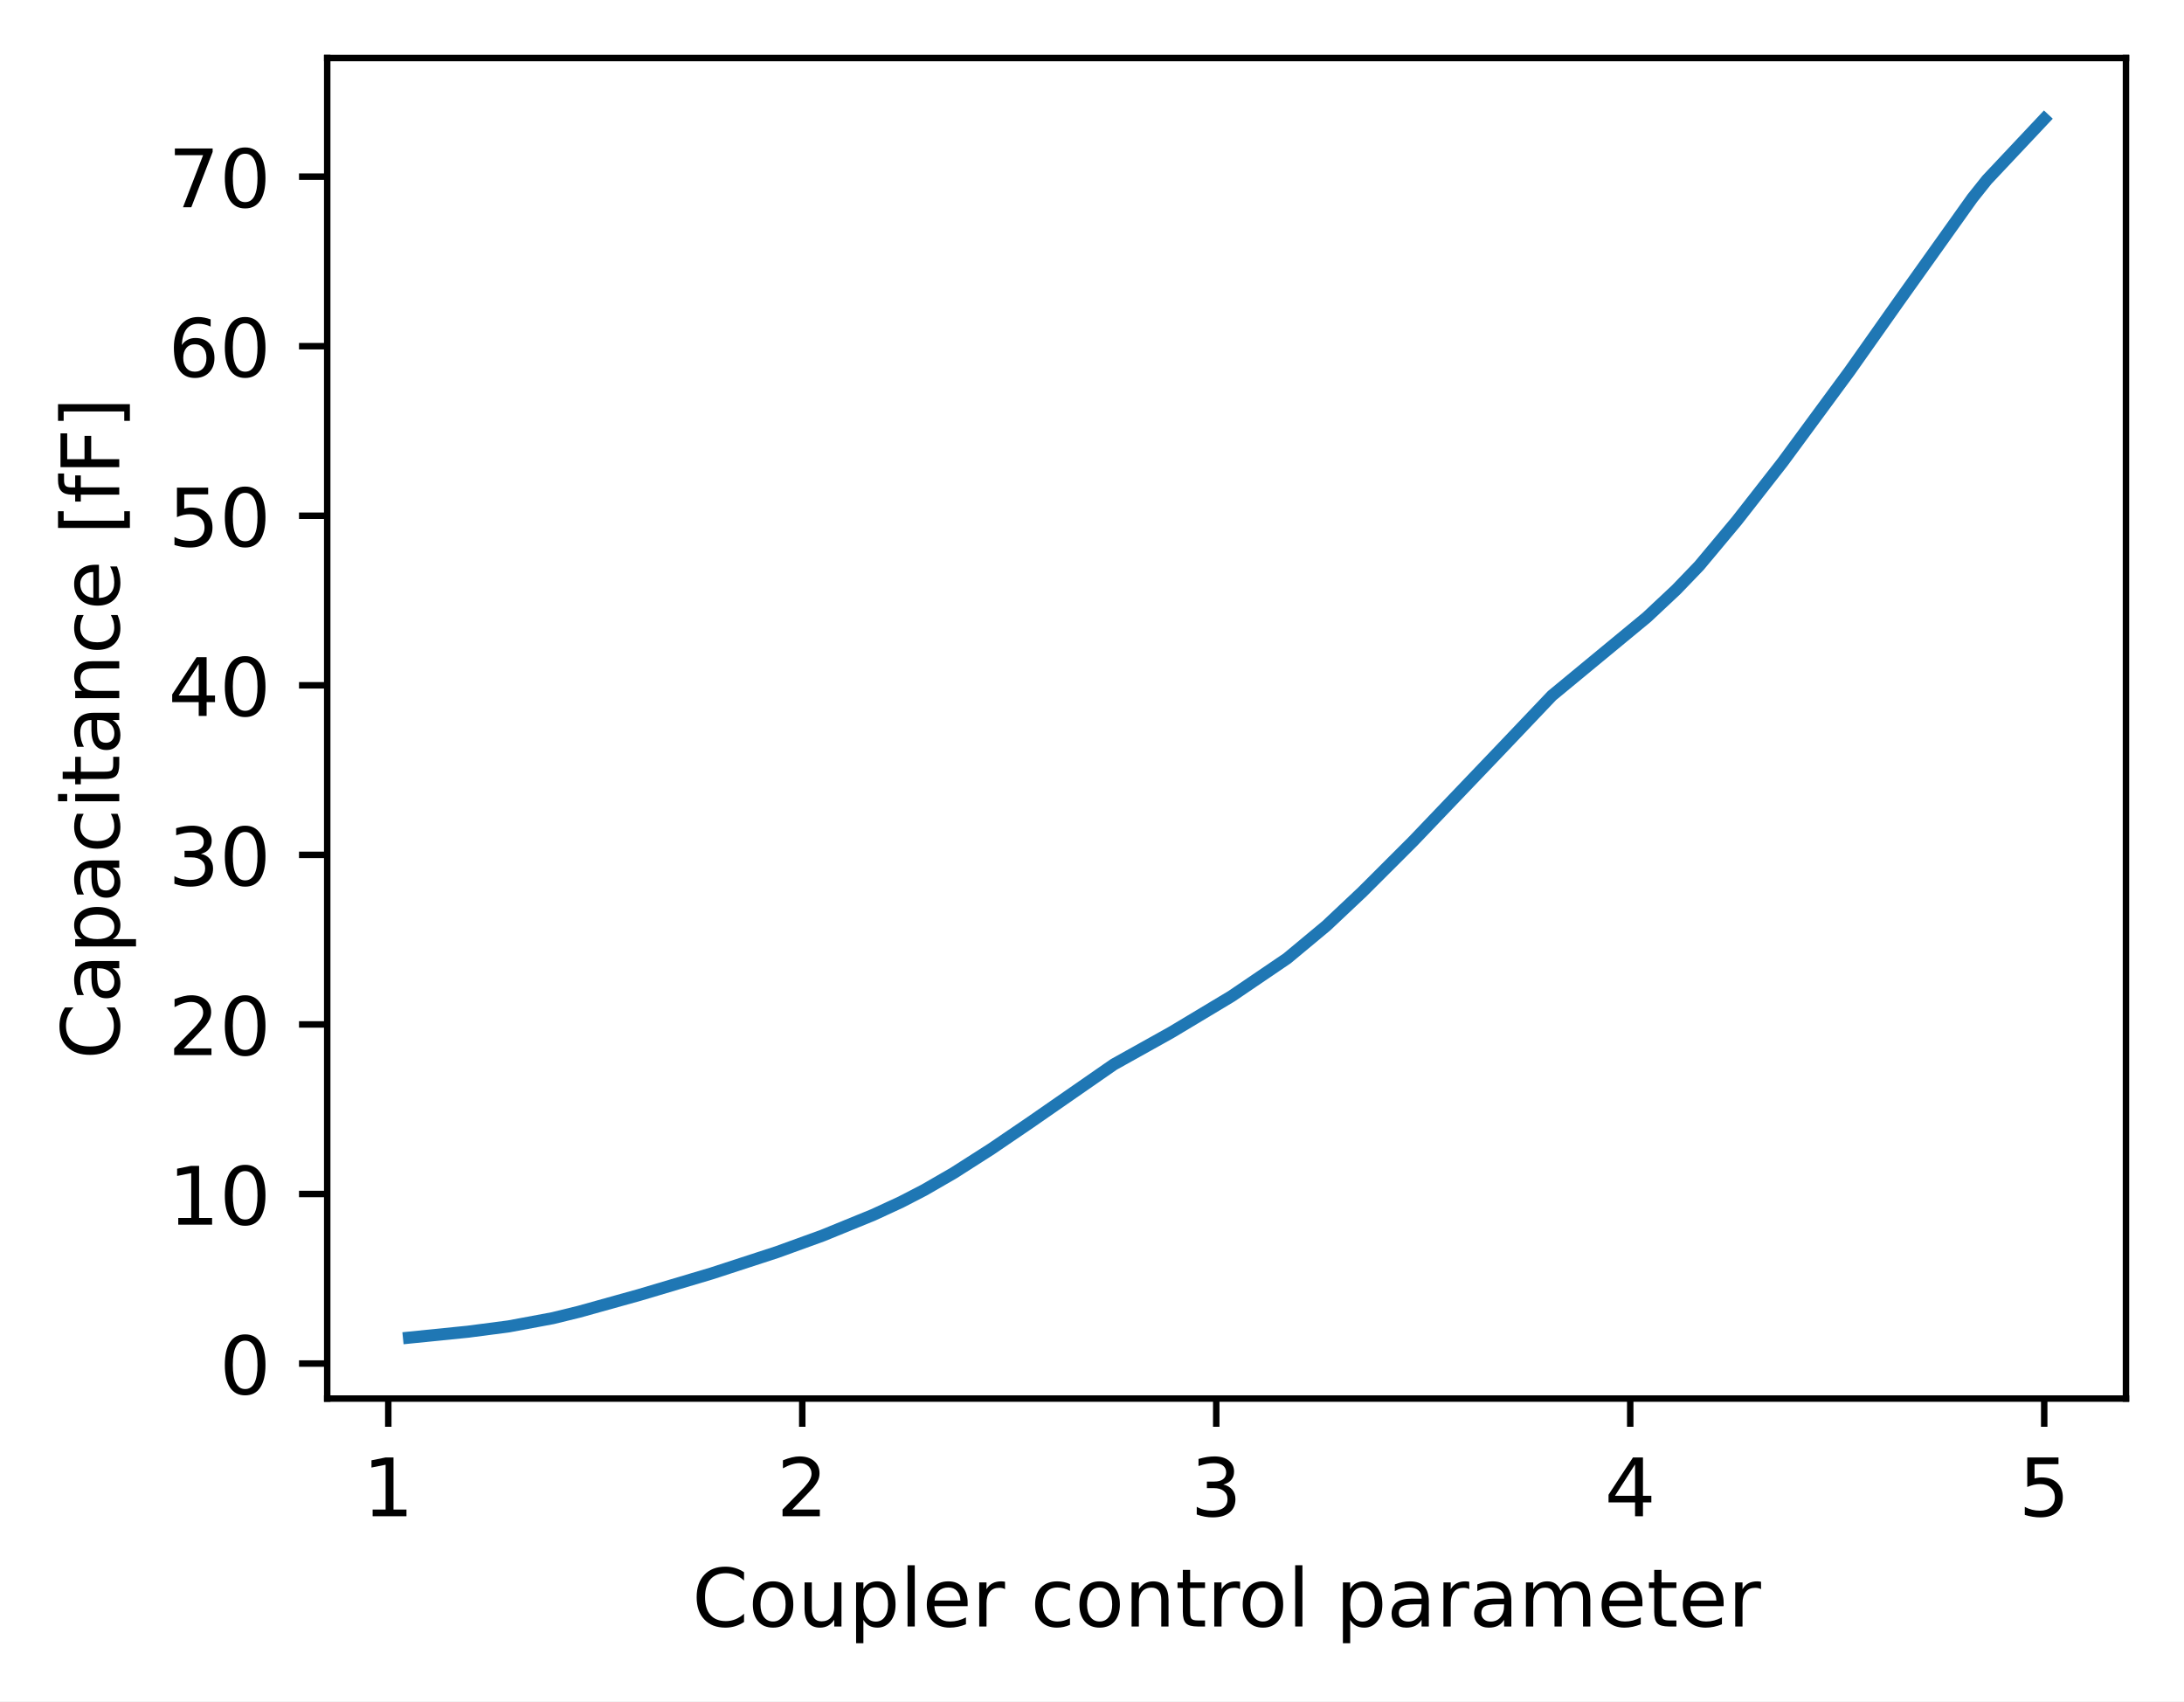
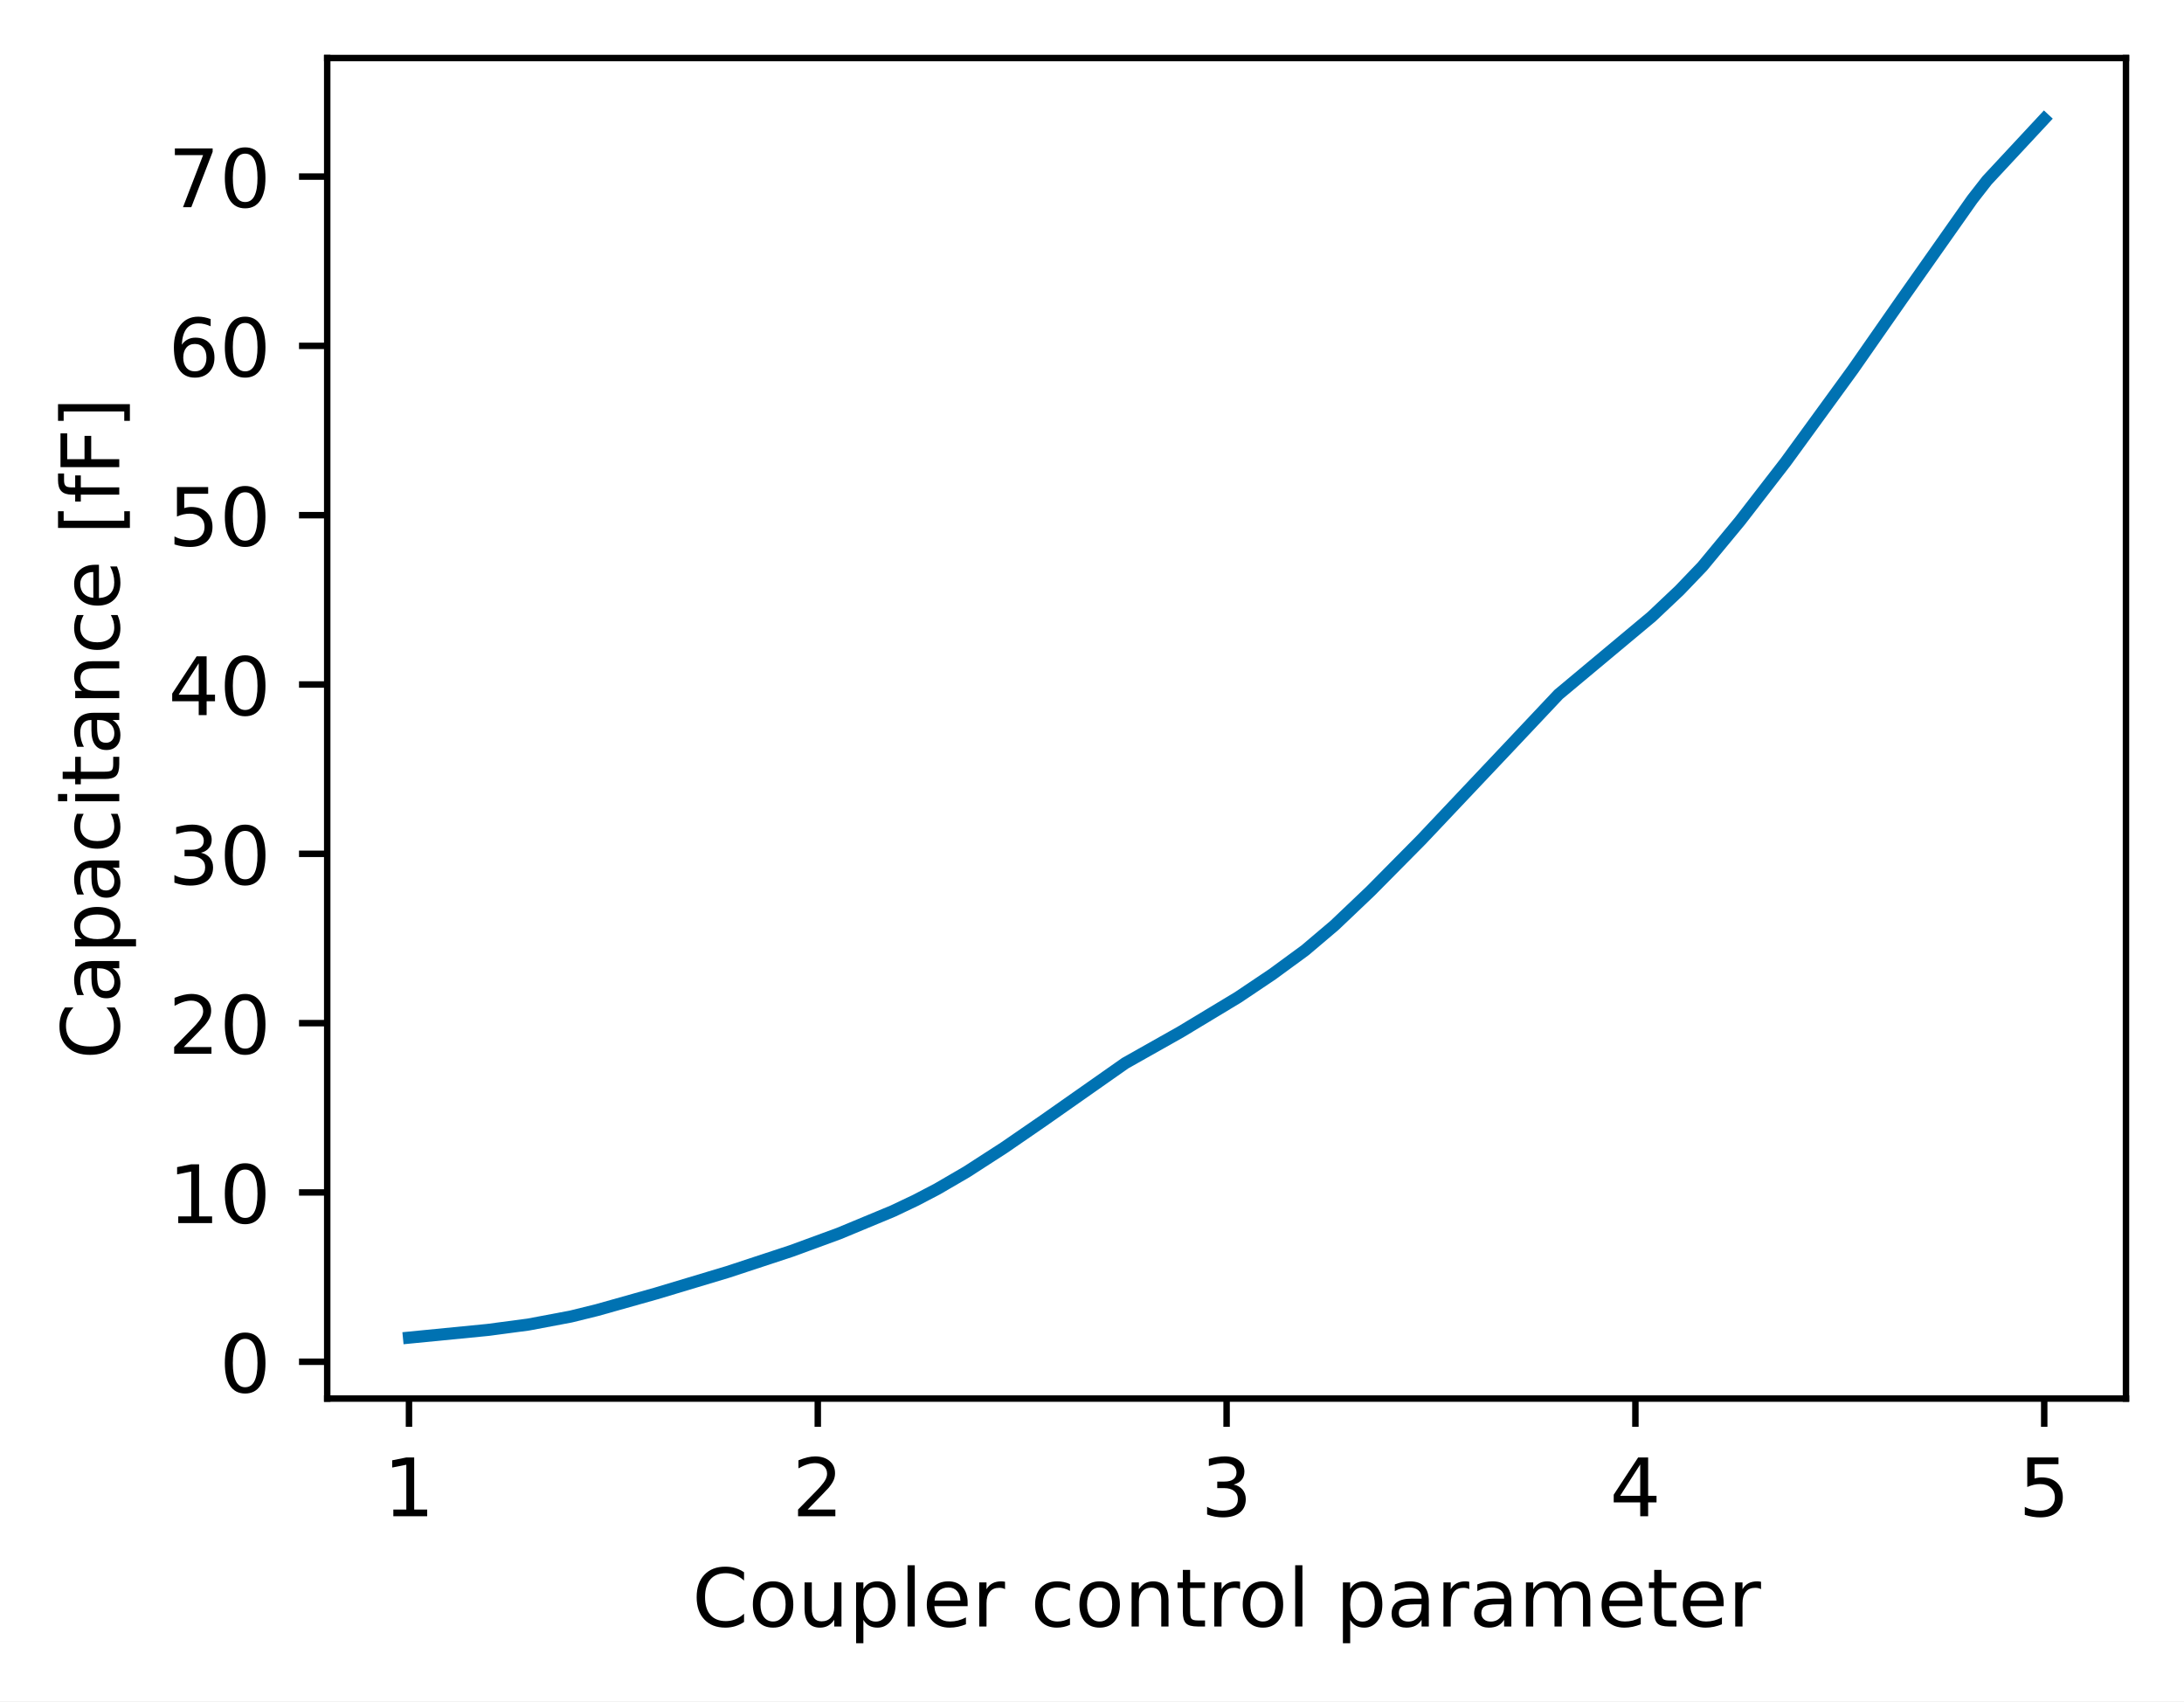
<svg xmlns="http://www.w3.org/2000/svg" xmlns:xlink="http://www.w3.org/1999/xlink" width="271.003pt" height="211.076pt" viewBox="0 0 271.003 211.076" version="1.1">
  <defs>
    <style type="text/css">*{stroke-linejoin: round; stroke-linecap: butt}</style>
  </defs>
  <g id="figure_1">
    <g id="patch_1">
      <path d="M 0 211.076  L 271.003 211.076  L 271.003 0  L 0 0  z " style="fill: #ffffff" />
    </g>
    <g id="axes_1">
      <g id="patch_2">
        <path d="M 40.603 173.52  L 263.803 173.52  L 263.803 7.2  L 40.603 7.2  z " style="fill: #ffffff" />
      </g>
      <g id="matplotlib.axis_1">
        <g id="xtick_1">
          <g id="line2d_1">
            <defs>
-               <path id="md0e88b040d" d="M 0 0  L 0 3.5  " style="stroke: #000000; stroke-width: 0.8" />
+               <path id="mb23fdd625f" d="M 0 0  L 0 3.5  " style="stroke: #000000; stroke-width: 0.8" />
            </defs>
            <g>
-               <use xlink:href="#md0e88b040d" x="48.18" y="173.52" style="stroke: #000000; stroke-width: 0.8" />
+               <use xlink:href="#mb23fdd625f" x="50.749" y="173.52" style="stroke: #000000; stroke-width: 0.8" />
            </g>
          </g>
          <g id="text_1">
-             <g transform="translate(44.99886 188.1184) scale(0.1 -0.1)">
+             <g transform="translate(47.56733 188.1184) scale(0.1 -0.1)">
              <defs>
                <path id="DejaVuSans-31" d="M 794 531  L 1825 531  L 1825 4091  L 703 3866  L 703 4441  L 1819 4666  L 2450 4666  L 2450 531  L 3481 531  L 3481 0  L 794 0  L 794 531  z " transform="scale(0.015625)" />
              </defs>
              <use xlink:href="#DejaVuSans-31" />
            </g>
          </g>
        </g>
        <g id="xtick_2">
          <g id="line2d_2">
            <g>
-               <use xlink:href="#md0e88b040d" x="99.549" y="173.52" style="stroke: #000000; stroke-width: 0.8" />
+               <use xlink:href="#mb23fdd625f" x="101.476" y="173.52" style="stroke: #000000; stroke-width: 0.8" />
            </g>
          </g>
          <g id="text_2">
-             <g transform="translate(96.36825 188.1184) scale(0.1 -0.1)">
+             <g transform="translate(98.2946 188.1184) scale(0.1 -0.1)">
              <defs>
                <path id="DejaVuSans-32" d="M 1228 531  L 3431 531  L 3431 0  L 469 0  L 469 531  Q 828 903 1448 1529  Q 2069 2156 2228 2338  Q 2531 2678 2651 2914  Q 2772 3150 2772 3378  Q 2772 3750 2511 3984  Q 2250 4219 1831 4219  Q 1534 4219 1204 4116  Q 875 4013 500 3803  L 500 4441  Q 881 4594 1212 4672  Q 1544 4750 1819 4750  Q 2544 4750 2975 4387  Q 3406 4025 3406 3419  Q 3406 3131 3298 2873  Q 3191 2616 2906 2266  Q 2828 2175 2409 1742  Q 1991 1309 1228 531  z " transform="scale(0.015625)" />
              </defs>
              <use xlink:href="#DejaVuSans-32" />
            </g>
          </g>
        </g>
        <g id="xtick_3">
          <g id="line2d_3">
            <g>
-               <use xlink:href="#md0e88b040d" x="150.919" y="173.52" style="stroke: #000000; stroke-width: 0.8" />
+               <use xlink:href="#mb23fdd625f" x="152.203" y="173.52" style="stroke: #000000; stroke-width: 0.8" />
            </g>
          </g>
          <g id="text_3">
-             <g transform="translate(147.7376 188.1184) scale(0.1 -0.1)">
+             <g transform="translate(149.0219 188.1184) scale(0.1 -0.1)">
              <defs>
                <path id="DejaVuSans-33" d="M 2597 2516  Q 3050 2419 3304 2112  Q 3559 1806 3559 1356  Q 3559 666 3084 287  Q 2609 -91 1734 -91  Q 1441 -91 1130 -33  Q 819 25 488 141  L 488 750  Q 750 597 1062 519  Q 1375 441 1716 441  Q 2309 441 2620 675  Q 2931 909 2931 1356  Q 2931 1769 2642 2001  Q 2353 2234 1838 2234  L 1294 2234  L 1294 2753  L 1863 2753  Q 2328 2753 2575 2939  Q 2822 3125 2822 3475  Q 2822 3834 2567 4026  Q 2313 4219 1838 4219  Q 1578 4219 1281 4162  Q 984 4106 628 3988  L 628 4550  Q 988 4650 1302 4700  Q 1616 4750 1894 4750  Q 2613 4750 3031 4423  Q 3450 4097 3450 3541  Q 3450 3153 3228 2886  Q 3006 2619 2597 2516  z " transform="scale(0.015625)" />
              </defs>
              <use xlink:href="#DejaVuSans-33" />
            </g>
          </g>
        </g>
        <g id="xtick_4">
          <g id="line2d_4">
            <g>
-               <use xlink:href="#md0e88b040d" x="202.288" y="173.52" style="stroke: #000000; stroke-width: 0.8" />
+               <use xlink:href="#mb23fdd625f" x="202.93" y="173.52" style="stroke: #000000; stroke-width: 0.8" />
            </g>
          </g>
          <g id="text_4">
-             <g transform="translate(199.107 188.1184) scale(0.1 -0.1)">
+             <g transform="translate(199.7491 188.1184) scale(0.1 -0.1)">
              <defs>
                <path id="DejaVuSans-34" d="M 2419 4116  L 825 1625  L 2419 1625  L 2419 4116  z M 2253 4666  L 3047 4666  L 3047 1625  L 3713 1625  L 3713 1100  L 3047 1100  L 3047 0  L 2419 0  L 2419 1100  L 313 1100  L 313 1709  L 2253 4666  z " transform="scale(0.015625)" />
              </defs>
              <use xlink:href="#DejaVuSans-34" />
            </g>
          </g>
        </g>
        <g id="xtick_5">
          <g id="line2d_5">
            <g>
-               <use xlink:href="#md0e88b040d" x="253.658" y="173.52" style="stroke: #000000; stroke-width: 0.8" />
+               <use xlink:href="#mb23fdd625f" x="253.658" y="173.52" style="stroke: #000000; stroke-width: 0.8" />
            </g>
          </g>
          <g id="text_5">
            <g transform="translate(250.4764 188.1184) scale(0.1 -0.1)">
              <defs>
                <path id="DejaVuSans-35" d="M 691 4666  L 3169 4666  L 3169 4134  L 1269 4134  L 1269 2991  Q 1406 3038 1543 3061  Q 1681 3084 1819 3084  Q 2600 3084 3056 2656  Q 3513 2228 3513 1497  Q 3513 744 3044 326  Q 2575 -91 1722 -91  Q 1428 -91 1123 -41  Q 819 9 494 109  L 494 744  Q 775 591 1075 516  Q 1375 441 1709 441  Q 2250 441 2565 725  Q 2881 1009 2881 1497  Q 2881 1984 2565 2268  Q 2250 2553 1709 2553  Q 1456 2553 1204 2497  Q 953 2441 691 2322  L 691 4666  z " transform="scale(0.015625)" />
              </defs>
              <use xlink:href="#DejaVuSans-35" />
            </g>
          </g>
        </g>
        <g id="text_6">
          <g transform="translate(85.88438 201.7966) scale(0.1 -0.1)">
            <defs>
              <path id="DejaVuSans-43" d="M 4122 4306  L 4122 3641  Q 3803 3938 3442 4084  Q 3081 4231 2675 4231  Q 1875 4231 1450 3742  Q 1025 3253 1025 2328  Q 1025 1406 1450 917  Q 1875 428 2675 428  Q 3081 428 3442 575  Q 3803 722 4122 1019  L 4122 359  Q 3791 134 3420 21  Q 3050 -91 2638 -91  Q 1578 -91 968 557  Q 359 1206 359 2328  Q 359 3453 968 4101  Q 1578 4750 2638 4750  Q 3056 4750 3426 4639  Q 3797 4528 4122 4306  z " transform="scale(0.015625)" />
              <path id="DejaVuSans-6f" d="M 1959 3097  Q 1497 3097 1228 2736  Q 959 2375 959 1747  Q 959 1119 1226 758  Q 1494 397 1959 397  Q 2419 397 2687 759  Q 2956 1122 2956 1747  Q 2956 2369 2687 2733  Q 2419 3097 1959 3097  z M 1959 3584  Q 2709 3584 3137 3096  Q 3566 2609 3566 1747  Q 3566 888 3137 398  Q 2709 -91 1959 -91  Q 1206 -91 779 398  Q 353 888 353 1747  Q 353 2609 779 3096  Q 1206 3584 1959 3584  z " transform="scale(0.015625)" />
              <path id="DejaVuSans-75" d="M 544 1381  L 544 3500  L 1119 3500  L 1119 1403  Q 1119 906 1312 657  Q 1506 409 1894 409  Q 2359 409 2629 706  Q 2900 1003 2900 1516  L 2900 3500  L 3475 3500  L 3475 0  L 2900 0  L 2900 538  Q 2691 219 2414 64  Q 2138 -91 1772 -91  Q 1169 -91 856 284  Q 544 659 544 1381  z M 1991 3584  L 1991 3584  z " transform="scale(0.015625)" />
              <path id="DejaVuSans-70" d="M 1159 525  L 1159 -1331  L 581 -1331  L 581 3500  L 1159 3500  L 1159 2969  Q 1341 3281 1617 3432  Q 1894 3584 2278 3584  Q 2916 3584 3314 3078  Q 3713 2572 3713 1747  Q 3713 922 3314 415  Q 2916 -91 2278 -91  Q 1894 -91 1617 61  Q 1341 213 1159 525  z M 3116 1747  Q 3116 2381 2855 2742  Q 2594 3103 2138 3103  Q 1681 3103 1420 2742  Q 1159 2381 1159 1747  Q 1159 1113 1420 752  Q 1681 391 2138 391  Q 2594 391 2855 752  Q 3116 1113 3116 1747  z " transform="scale(0.015625)" />
              <path id="DejaVuSans-6c" d="M 603 4863  L 1178 4863  L 1178 0  L 603 0  L 603 4863  z " transform="scale(0.015625)" />
              <path id="DejaVuSans-65" d="M 3597 1894  L 3597 1613  L 953 1613  Q 991 1019 1311 708  Q 1631 397 2203 397  Q 2534 397 2845 478  Q 3156 559 3463 722  L 3463 178  Q 3153 47 2828 -22  Q 2503 -91 2169 -91  Q 1331 -91 842 396  Q 353 884 353 1716  Q 353 2575 817 3079  Q 1281 3584 2069 3584  Q 2775 3584 3186 3129  Q 3597 2675 3597 1894  z M 3022 2063  Q 3016 2534 2758 2815  Q 2500 3097 2075 3097  Q 1594 3097 1305 2825  Q 1016 2553 972 2059  L 3022 2063  z " transform="scale(0.015625)" />
              <path id="DejaVuSans-72" d="M 2631 2963  Q 2534 3019 2420 3045  Q 2306 3072 2169 3072  Q 1681 3072 1420 2755  Q 1159 2438 1159 1844  L 1159 0  L 581 0  L 581 3500  L 1159 3500  L 1159 2956  Q 1341 3275 1631 3429  Q 1922 3584 2338 3584  Q 2397 3584 2469 3576  Q 2541 3569 2628 3553  L 2631 2963  z " transform="scale(0.015625)" />
              <path id="DejaVuSans-20" transform="scale(0.015625)" />
              <path id="DejaVuSans-63" d="M 3122 3366  L 3122 2828  Q 2878 2963 2633 3030  Q 2388 3097 2138 3097  Q 1578 3097 1268 2742  Q 959 2388 959 1747  Q 959 1106 1268 751  Q 1578 397 2138 397  Q 2388 397 2633 464  Q 2878 531 3122 666  L 3122 134  Q 2881 22 2623 -34  Q 2366 -91 2075 -91  Q 1284 -91 818 406  Q 353 903 353 1747  Q 353 2603 823 3093  Q 1294 3584 2113 3584  Q 2378 3584 2631 3529  Q 2884 3475 3122 3366  z " transform="scale(0.015625)" />
              <path id="DejaVuSans-6e" d="M 3513 2113  L 3513 0  L 2938 0  L 2938 2094  Q 2938 2591 2744 2837  Q 2550 3084 2163 3084  Q 1697 3084 1428 2787  Q 1159 2491 1159 1978  L 1159 0  L 581 0  L 581 3500  L 1159 3500  L 1159 2956  Q 1366 3272 1645 3428  Q 1925 3584 2291 3584  Q 2894 3584 3203 3211  Q 3513 2838 3513 2113  z " transform="scale(0.015625)" />
              <path id="DejaVuSans-74" d="M 1172 4494  L 1172 3500  L 2356 3500  L 2356 3053  L 1172 3053  L 1172 1153  Q 1172 725 1289 603  Q 1406 481 1766 481  L 2356 481  L 2356 0  L 1766 0  Q 1100 0 847 248  Q 594 497 594 1153  L 594 3053  L 172 3053  L 172 3500  L 594 3500  L 594 4494  L 1172 4494  z " transform="scale(0.015625)" />
              <path id="DejaVuSans-61" d="M 2194 1759  Q 1497 1759 1228 1600  Q 959 1441 959 1056  Q 959 750 1161 570  Q 1363 391 1709 391  Q 2188 391 2477 730  Q 2766 1069 2766 1631  L 2766 1759  L 2194 1759  z M 3341 1997  L 3341 0  L 2766 0  L 2766 531  Q 2569 213 2275 61  Q 1981 -91 1556 -91  Q 1019 -91 701 211  Q 384 513 384 1019  Q 384 1609 779 1909  Q 1175 2209 1959 2209  L 2766 2209  L 2766 2266  Q 2766 2663 2505 2880  Q 2244 3097 1772 3097  Q 1472 3097 1187 3025  Q 903 2953 641 2809  L 641 3341  Q 956 3463 1253 3523  Q 1550 3584 1831 3584  Q 2591 3584 2966 3190  Q 3341 2797 3341 1997  z " transform="scale(0.015625)" />
              <path id="DejaVuSans-6d" d="M 3328 2828  Q 3544 3216 3844 3400  Q 4144 3584 4550 3584  Q 5097 3584 5394 3201  Q 5691 2819 5691 2113  L 5691 0  L 5113 0  L 5113 2094  Q 5113 2597 4934 2840  Q 4756 3084 4391 3084  Q 3944 3084 3684 2787  Q 3425 2491 3425 1978  L 3425 0  L 2847 0  L 2847 2094  Q 2847 2600 2669 2842  Q 2491 3084 2119 3084  Q 1678 3084 1418 2786  Q 1159 2488 1159 1978  L 1159 0  L 581 0  L 581 3500  L 1159 3500  L 1159 2956  Q 1356 3278 1631 3431  Q 1906 3584 2284 3584  Q 2666 3584 2933 3390  Q 3200 3197 3328 2828  z " transform="scale(0.015625)" />
            </defs>
            <use xlink:href="#DejaVuSans-43" />
            <use xlink:href="#DejaVuSans-6f" x="69.824" />
            <use xlink:href="#DejaVuSans-75" x="131.006" />
            <use xlink:href="#DejaVuSans-70" x="194.385" />
            <use xlink:href="#DejaVuSans-6c" x="257.861" />
            <use xlink:href="#DejaVuSans-65" x="285.645" />
            <use xlink:href="#DejaVuSans-72" x="347.168" />
            <use xlink:href="#DejaVuSans-20" x="388.281" />
            <use xlink:href="#DejaVuSans-63" x="420.068" />
            <use xlink:href="#DejaVuSans-6f" x="475.049" />
            <use xlink:href="#DejaVuSans-6e" x="536.23" />
            <use xlink:href="#DejaVuSans-74" x="599.609" />
            <use xlink:href="#DejaVuSans-72" x="638.818" />
            <use xlink:href="#DejaVuSans-6f" x="677.682" />
            <use xlink:href="#DejaVuSans-6c" x="738.863" />
            <use xlink:href="#DejaVuSans-20" x="766.646" />
            <use xlink:href="#DejaVuSans-70" x="798.434" />
            <use xlink:href="#DejaVuSans-61" x="861.91" />
            <use xlink:href="#DejaVuSans-72" x="923.189" />
            <use xlink:href="#DejaVuSans-61" x="964.303" />
            <use xlink:href="#DejaVuSans-6d" x="1025.582" />
            <use xlink:href="#DejaVuSans-65" x="1122.994" />
            <use xlink:href="#DejaVuSans-74" x="1184.518" />
            <use xlink:href="#DejaVuSans-65" x="1223.727" />
            <use xlink:href="#DejaVuSans-72" x="1285.25" />
          </g>
        </g>
      </g>
      <g id="matplotlib.axis_2">
        <g id="ytick_1">
          <g id="line2d_6">
            <defs>
-               <path id="mf14ef33ff7" d="M 0 0  L -3.5 0  " style="stroke: #000000; stroke-width: 0.8" />
+               <path id="m7cc6c9fce1" d="M 0 0  L -3.5 0  " style="stroke: #000000; stroke-width: 0.8" />
            </defs>
            <g>
-               <use xlink:href="#mf14ef33ff7" x="40.603" y="169.177" style="stroke: #000000; stroke-width: 0.8" />
+               <use xlink:href="#m7cc6c9fce1" x="40.603" y="168.952" style="stroke: #000000; stroke-width: 0.8" />
            </g>
          </g>
          <g id="text_7">
-             <g transform="translate(27.24063 172.9764) scale(0.1 -0.1)">
+             <g transform="translate(27.24063 172.7515) scale(0.1 -0.1)">
              <defs>
                <path id="DejaVuSans-30" d="M 2034 4250  Q 1547 4250 1301 3770  Q 1056 3291 1056 2328  Q 1056 1369 1301 889  Q 1547 409 2034 409  Q 2525 409 2770 889  Q 3016 1369 3016 2328  Q 3016 3291 2770 3770  Q 2525 4250 2034 4250  z M 2034 4750  Q 2819 4750 3233 4129  Q 3647 3509 3647 2328  Q 3647 1150 3233 529  Q 2819 -91 2034 -91  Q 1250 -91 836 529  Q 422 1150 422 2328  Q 422 3509 836 4129  Q 1250 4750 2034 4750  z " transform="scale(0.015625)" />
              </defs>
              <use xlink:href="#DejaVuSans-30" />
            </g>
          </g>
        </g>
        <g id="ytick_2">
          <g id="line2d_7">
            <g>
-               <use xlink:href="#mf14ef33ff7" x="40.603" y="148.14" style="stroke: #000000; stroke-width: 0.8" />
+               <use xlink:href="#m7cc6c9fce1" x="40.603" y="147.946" style="stroke: #000000; stroke-width: 0.8" />
            </g>
          </g>
          <g id="text_8">
-             <g transform="translate(20.87813 151.9391) scale(0.1 -0.1)">
+             <g transform="translate(20.87813 151.7448) scale(0.1 -0.1)">
              <use xlink:href="#DejaVuSans-31" />
              <use xlink:href="#DejaVuSans-30" x="63.623" />
            </g>
          </g>
        </g>
        <g id="ytick_3">
          <g id="line2d_8">
            <g>
-               <use xlink:href="#mf14ef33ff7" x="40.603" y="127.103" style="stroke: #000000; stroke-width: 0.8" />
+               <use xlink:href="#m7cc6c9fce1" x="40.603" y="126.939" style="stroke: #000000; stroke-width: 0.8" />
            </g>
          </g>
          <g id="text_9">
-             <g transform="translate(20.87813 130.9017) scale(0.1 -0.1)">
+             <g transform="translate(20.87813 130.7381) scale(0.1 -0.1)">
              <use xlink:href="#DejaVuSans-32" />
              <use xlink:href="#DejaVuSans-30" x="63.623" />
            </g>
          </g>
        </g>
        <g id="ytick_4">
          <g id="line2d_9">
            <g>
-               <use xlink:href="#mf14ef33ff7" x="40.603" y="106.065" style="stroke: #000000; stroke-width: 0.8" />
+               <use xlink:href="#m7cc6c9fce1" x="40.603" y="105.932" style="stroke: #000000; stroke-width: 0.8" />
            </g>
          </g>
          <g id="text_10">
-             <g transform="translate(20.87813 109.8644) scale(0.1 -0.1)">
+             <g transform="translate(20.87813 109.7315) scale(0.1 -0.1)">
              <use xlink:href="#DejaVuSans-33" />
              <use xlink:href="#DejaVuSans-30" x="63.623" />
            </g>
          </g>
        </g>
        <g id="ytick_5">
          <g id="line2d_10">
            <g>
-               <use xlink:href="#mf14ef33ff7" x="40.603" y="85.028" style="stroke: #000000; stroke-width: 0.8" />
+               <use xlink:href="#m7cc6c9fce1" x="40.603" y="84.926" style="stroke: #000000; stroke-width: 0.8" />
            </g>
          </g>
          <g id="text_11">
-             <g transform="translate(20.87813 88.82712) scale(0.1 -0.1)">
+             <g transform="translate(20.87813 88.72478) scale(0.1 -0.1)">
              <use xlink:href="#DejaVuSans-34" />
              <use xlink:href="#DejaVuSans-30" x="63.623" />
            </g>
          </g>
        </g>
        <g id="ytick_6">
          <g id="line2d_11">
            <g>
-               <use xlink:href="#mf14ef33ff7" x="40.603" y="63.991" style="stroke: #000000; stroke-width: 0.8" />
+               <use xlink:href="#m7cc6c9fce1" x="40.603" y="63.919" style="stroke: #000000; stroke-width: 0.8" />
            </g>
          </g>
          <g id="text_12">
-             <g transform="translate(20.87813 67.7898) scale(0.1 -0.1)">
+             <g transform="translate(20.87813 67.7181) scale(0.1 -0.1)">
              <use xlink:href="#DejaVuSans-35" />
              <use xlink:href="#DejaVuSans-30" x="63.623" />
            </g>
          </g>
        </g>
        <g id="ytick_7">
          <g id="line2d_12">
            <g>
-               <use xlink:href="#mf14ef33ff7" x="40.603" y="42.953" style="stroke: #000000; stroke-width: 0.8" />
+               <use xlink:href="#m7cc6c9fce1" x="40.603" y="42.912" style="stroke: #000000; stroke-width: 0.8" />
            </g>
          </g>
          <g id="text_13">
-             <g transform="translate(20.87813 46.75249) scale(0.1 -0.1)">
+             <g transform="translate(20.87813 46.71143) scale(0.1 -0.1)">
              <defs>
                <path id="DejaVuSans-36" d="M 2113 2584  Q 1688 2584 1439 2293  Q 1191 2003 1191 1497  Q 1191 994 1439 701  Q 1688 409 2113 409  Q 2538 409 2786 701  Q 3034 994 3034 1497  Q 3034 2003 2786 2293  Q 2538 2584 2113 2584  z M 3366 4563  L 3366 3988  Q 3128 4100 2886 4159  Q 2644 4219 2406 4219  Q 1781 4219 1451 3797  Q 1122 3375 1075 2522  Q 1259 2794 1537 2939  Q 1816 3084 2150 3084  Q 2853 3084 3261 2657  Q 3669 2231 3669 1497  Q 3669 778 3244 343  Q 2819 -91 2113 -91  Q 1303 -91 875 529  Q 447 1150 447 2328  Q 447 3434 972 4092  Q 1497 4750 2381 4750  Q 2619 4750 2861 4703  Q 3103 4656 3366 4563  z " transform="scale(0.015625)" />
              </defs>
              <use xlink:href="#DejaVuSans-36" />
              <use xlink:href="#DejaVuSans-30" x="63.623" />
            </g>
          </g>
        </g>
        <g id="ytick_8">
          <g id="line2d_13">
            <g>
-               <use xlink:href="#mf14ef33ff7" x="40.603" y="21.916" style="stroke: #000000; stroke-width: 0.8" />
+               <use xlink:href="#m7cc6c9fce1" x="40.603" y="21.906" style="stroke: #000000; stroke-width: 0.8" />
            </g>
          </g>
          <g id="text_14">
-             <g transform="translate(20.87813 25.71517) scale(0.1 -0.1)">
+             <g transform="translate(20.87813 25.70475) scale(0.1 -0.1)">
              <defs>
                <path id="DejaVuSans-37" d="M 525 4666  L 3525 4666  L 3525 4397  L 1831 0  L 1172 0  L 2766 4134  L 525 4134  L 525 4666  z " transform="scale(0.015625)" />
              </defs>
              <use xlink:href="#DejaVuSans-37" />
              <use xlink:href="#DejaVuSans-30" x="63.623" />
            </g>
          </g>
        </g>
        <g id="text_15">
          <g transform="translate(14.79844 131.4373) rotate(-90) scale(0.1 -0.1)">
            <defs>
              <path id="DejaVuSans-69" d="M 603 3500  L 1178 3500  L 1178 0  L 603 0  L 603 3500  z M 603 4863  L 1178 4863  L 1178 4134  L 603 4134  L 603 4863  z " transform="scale(0.015625)" />
              <path id="DejaVuSans-5b" d="M 550 4863  L 1875 4863  L 1875 4416  L 1125 4416  L 1125 -397  L 1875 -397  L 1875 -844  L 550 -844  L 550 4863  z " transform="scale(0.015625)" />
              <path id="DejaVuSans-66" d="M 2375 4863  L 2375 4384  L 1825 4384  Q 1516 4384 1395 4259  Q 1275 4134 1275 3809  L 1275 3500  L 2222 3500  L 2222 3053  L 1275 3053  L 1275 0  L 697 0  L 697 3053  L 147 3053  L 147 3500  L 697 3500  L 697 3744  Q 697 4328 969 4595  Q 1241 4863 1831 4863  L 2375 4863  z " transform="scale(0.015625)" />
              <path id="DejaVuSans-46" d="M 628 4666  L 3309 4666  L 3309 4134  L 1259 4134  L 1259 2759  L 3109 2759  L 3109 2228  L 1259 2228  L 1259 0  L 628 0  L 628 4666  z " transform="scale(0.015625)" />
              <path id="DejaVuSans-5d" d="M 1947 4863  L 1947 -844  L 622 -844  L 622 -397  L 1369 -397  L 1369 4416  L 622 4416  L 622 4863  L 1947 4863  z " transform="scale(0.015625)" />
            </defs>
            <use xlink:href="#DejaVuSans-43" />
            <use xlink:href="#DejaVuSans-61" x="69.824" />
            <use xlink:href="#DejaVuSans-70" x="131.104" />
            <use xlink:href="#DejaVuSans-61" x="194.58" />
            <use xlink:href="#DejaVuSans-63" x="255.859" />
            <use xlink:href="#DejaVuSans-69" x="310.84" />
            <use xlink:href="#DejaVuSans-74" x="338.623" />
            <use xlink:href="#DejaVuSans-61" x="377.832" />
            <use xlink:href="#DejaVuSans-6e" x="439.111" />
            <use xlink:href="#DejaVuSans-63" x="502.49" />
            <use xlink:href="#DejaVuSans-65" x="557.471" />
            <use xlink:href="#DejaVuSans-20" x="618.994" />
            <use xlink:href="#DejaVuSans-5b" x="650.781" />
            <use xlink:href="#DejaVuSans-66" x="689.795" />
            <use xlink:href="#DejaVuSans-46" x="725" />
            <use xlink:href="#DejaVuSans-5d" x="782.52" />
          </g>
        </g>
      </g>
      <g id="line2d_14">
-         <path d="M 50.749 165.96  L 58.053 165.224  L 63.126 164.563  L 68.605 163.541  L 71.851 162.746  L 79.359 160.655  L 88.287 157.999  L 96.403 155.351  L 102.085 153.291  L 108.375 150.72  L 111.824 149.124  L 114.665 147.654  L 118.317 145.545  L 122.984 142.563  L 127.854 139.248  L 138.202 132.066  L 145.304 128.103  L 152.812 123.599  L 159.711 118.911  L 164.581 114.86  L 169.045 110.657  L 175.335 104.375  L 186.495 92.697  L 192.582 86.298  L 204.351 76.58  L 208.003 73.155  L 210.844 70.199  L 215.511 64.613  L 221.192 57.347  L 229.511 46.047  L 235.599 37.417  L 244.73 24.595  L 246.556 22.306  L 253.658 14.76  L 253.658 14.76  " clip-path="url(#pc4af76144b)" style="fill: none; stroke: #1f77b4; stroke-width: 1.5; stroke-linecap: square" />
+         <path d="M 50.749 165.96  L 60.488 165.006  L 65.561 164.336  L 70.837 163.341  L 74.083 162.541  L 81.388 160.486  L 90.316 157.803  L 98.229 155.195  L 104.114 153.036  L 110.81 150.253  L 113.65 148.902  L 116.288 147.523  L 119.941 145.397  L 124.607 142.384  L 129.477 139.031  L 139.623 131.908  L 146.522 128.018  L 153.623 123.735  L 157.885 120.872  L 161.943 117.9  L 165.595 114.805  L 170.059 110.56  L 176.349 104.207  L 187.306 92.614  L 193.394 86.155  L 204.959 76.497  L 208.409 73.235  L 211.25 70.27  L 215.917 64.63  L 221.598 57.285  L 229.917 45.856  L 236.005 37.124  L 244.73 24.733  L 246.556 22.391  L 253.658 14.76  L 253.658 14.76  " clip-path="url(#pa831a0d4e1)" style="fill: none; stroke: #0072b2; stroke-width: 1.5; stroke-linecap: square" />
      </g>
      <g id="patch_3">
        <path d="M 40.603 173.52  L 40.603 7.2  " style="fill: none; stroke: #000000; stroke-width: 0.8; stroke-linejoin: miter; stroke-linecap: square" />
      </g>
      <g id="patch_4">
        <path d="M 263.803 173.52  L 263.803 7.2  " style="fill: none; stroke: #000000; stroke-width: 0.8; stroke-linejoin: miter; stroke-linecap: square" />
      </g>
      <g id="patch_5">
        <path d="M 40.603 173.52  L 263.803 173.52  " style="fill: none; stroke: #000000; stroke-width: 0.8; stroke-linejoin: miter; stroke-linecap: square" />
      </g>
      <g id="patch_6">
        <path d="M 40.603 7.2  L 263.803 7.2  " style="fill: none; stroke: #000000; stroke-width: 0.8; stroke-linejoin: miter; stroke-linecap: square" />
      </g>
    </g>
  </g>
  <defs>
-     <clipPath id="pc4af76144b">
+     <clipPath id="pa831a0d4e1">
      <rect x="40.603" y="7.2" width="223.2" height="166.32" />
    </clipPath>
  </defs>
</svg>
